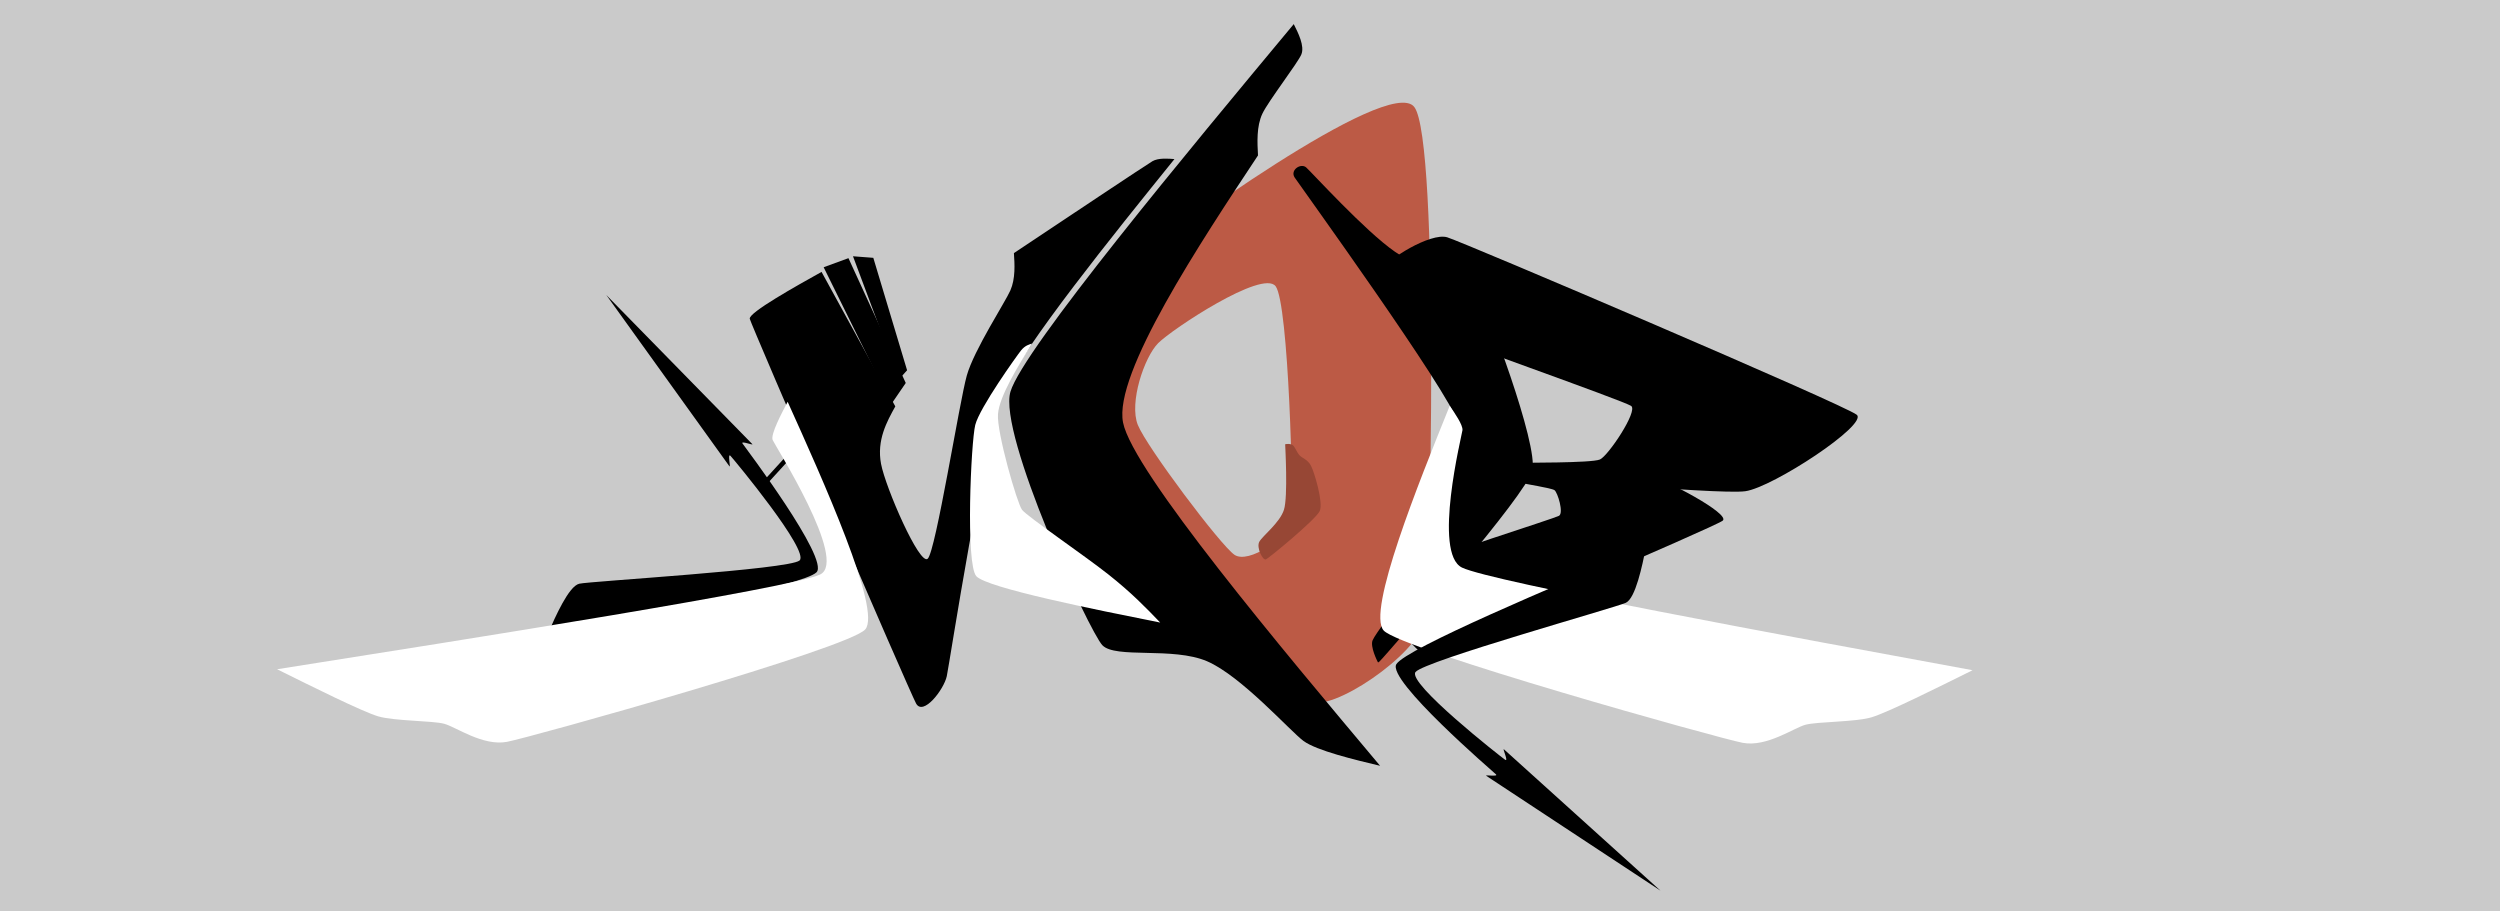
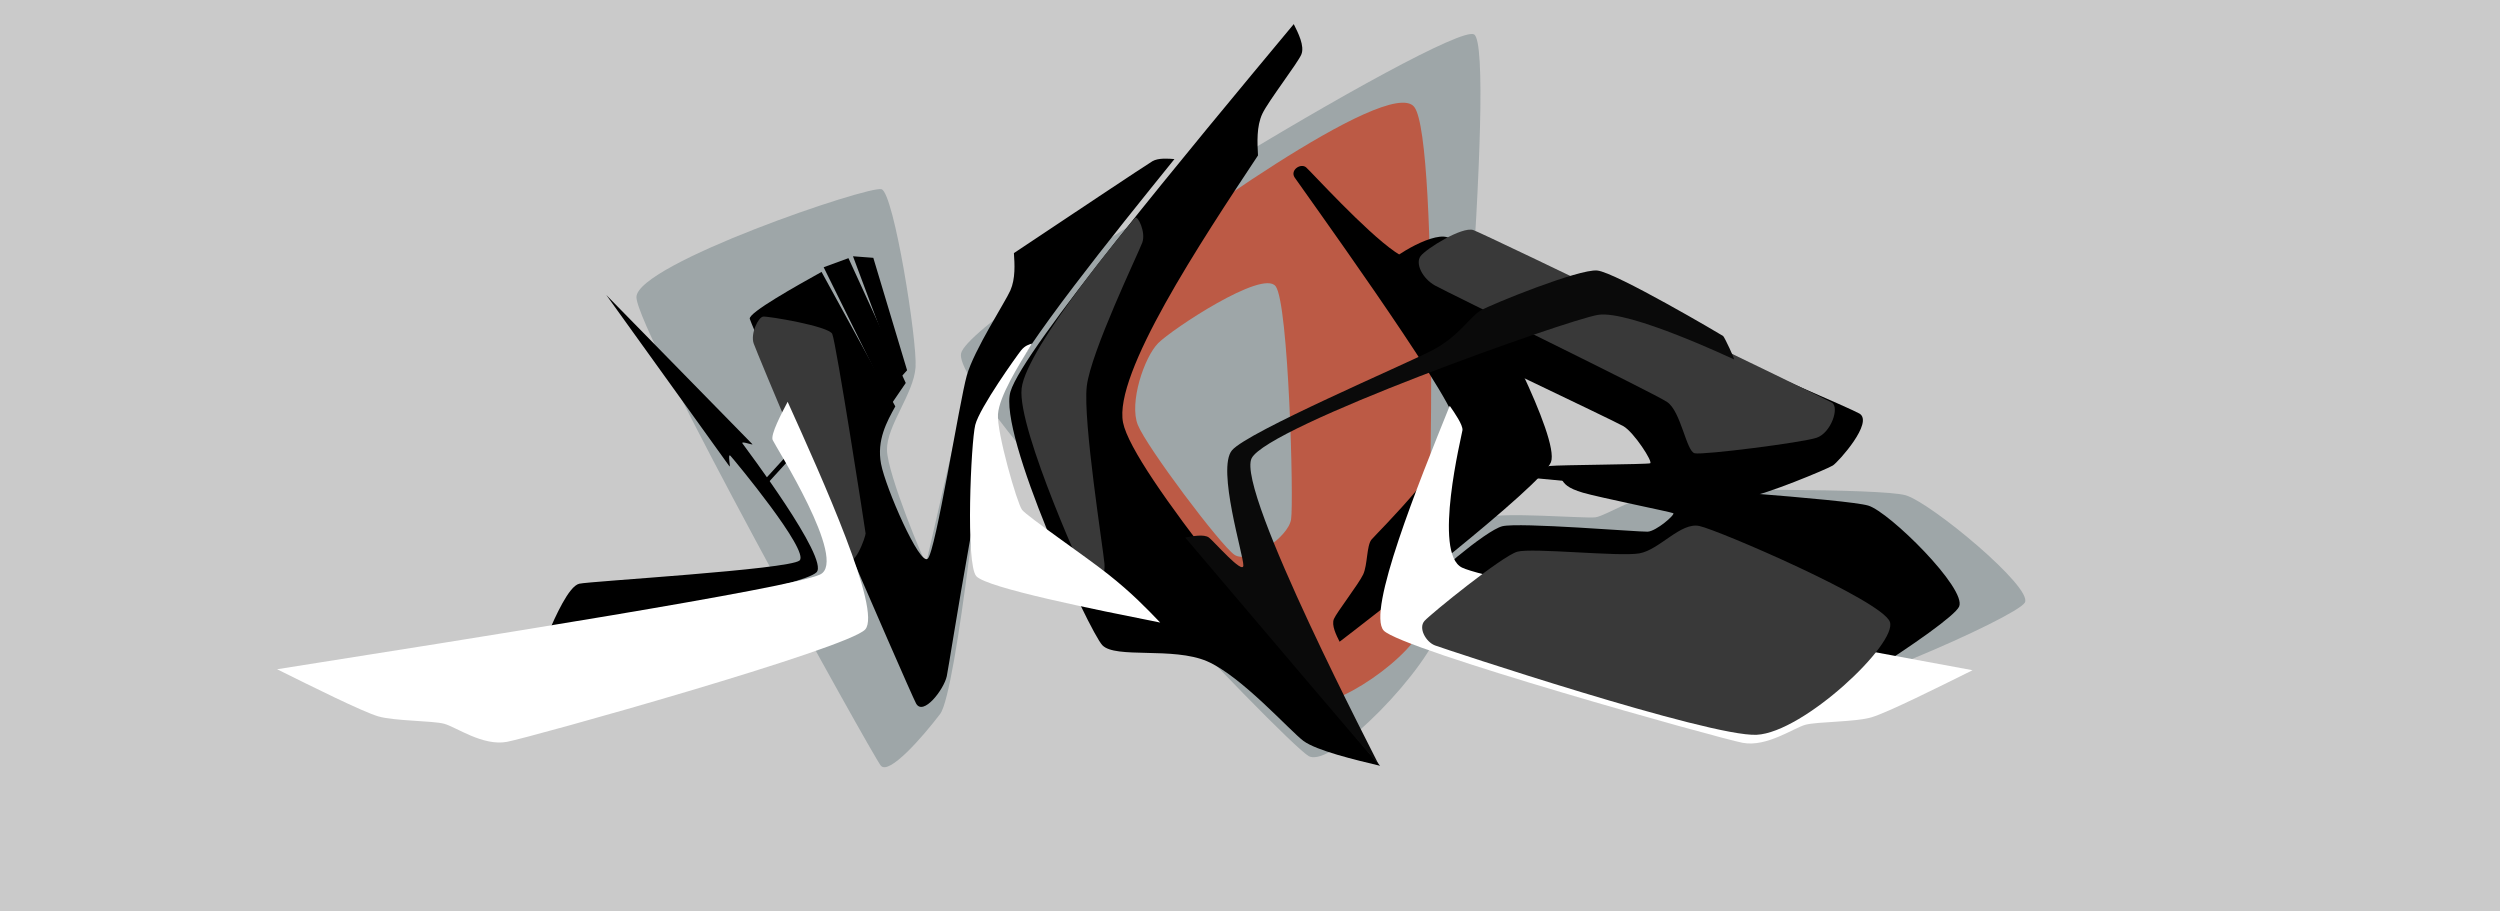
<svg xmlns="http://www.w3.org/2000/svg" width="1570.198" height="571.923" viewBox="0 0 415.448 151.321" version="1.1" id="svg1">
  <defs id="defs1">
    </defs>
-   <g id="layer8">
+   <g id="layer8" style="display:inline">
    <rect style="display:inline;fill:#cacaca;fill-opacity:1;stroke-width:0.553" id="rect58230" width="442.155" height="199.513" x="-9.532" y="-17.321" />
+   </g>
+   <g id="layer13">
+     <path style="font-variation-settings:normal;opacity:1;vector-effect:none;fill:#9ea6a8;fill-opacity:1;stroke:none;stroke-width:0.265px;stroke-linecap:butt;stroke-linejoin:miter;stroke-miterlimit:4;stroke-dasharray:none;stroke-dashoffset:0;stroke-opacity:1;-inkscape-stroke:none;stop-color:#000000;stop-opacity:1" d="m 149.898,126.861 c -1.379,-1.665 -40.66,-72.382 -40.609,-77.86 0.051,-5.477 38.697,-18.611 40.74,-17.925 2.043,0.686 5.943,25.197 5.645,29.581 -0.297,4.384 -4.796,9.702 -4.749,13.722 0.047,4.02 6.31,18.946 6.474,18.81 0.163,-0.136 6.516,-28.798 7.271,-30.902 0.755,-2.105 2.82,1.886 2.672,5.072 -0.147,3.186 -4.813,47.268 -7.586,50.919 -2.773,3.651 -8.479,10.247 -9.859,8.582 z" id="path46" transform="translate(-3.526875,0.3712495)" />
+     <path style="font-variation-settings:normal;opacity:1;vector-effect:none;fill:#9ea6a8;fill-opacity:1;stroke:none;stroke-width:0.265px;stroke-linecap:butt;stroke-linejoin:miter;stroke-miterlimit:4;stroke-dasharray:none;stroke-dashoffset:0;stroke-opacity:1;-inkscape-stroke:none;stop-color:#000000;stop-opacity:1" d="m 159.711,58.713 c 1.55,-6.775 81.379,-55.183 85.247,-52.995 3.868,2.188 -3.941,91.238 -5.504,98.072 -1.564,6.835 -18.053,24.074 -21.984,21.85 -3.931,-2.224 -59.308,-60.153 -57.758,-66.927 z" id="path47" />
+     <path style="font-variation-settings:normal;opacity:1;vector-effect:none;fill:#9ea6a8;fill-opacity:1;stroke:none;stroke-width:0.265px;stroke-linecap:butt;stroke-linejoin:miter;stroke-miterlimit:4;stroke-dasharray:none;stroke-dashoffset:0;stroke-opacity:1;-inkscape-stroke:none;stop-color:#000000;stop-opacity:1" d="m 246.933,86.029 c -2.41,1.009 -18.815,15.236 -16.52,16.957 2.295,1.721 52.574,14.53 62.288,14.278 9.714,-0.252 42.317,-14.654 43.782,-17.119 1.465,-2.465 -15.696,-16.696 -19.832,-17.85 -4.136,-1.154 -35.59,-1.022 -39.968,-0.58 -4.378,0.443 -9.858,4.026 -11.557,4.251 -1.699,0.226 -15.783,-0.947 -18.193,0.062 z" id="path49" />
  </g>
  <g id="layer5" style="display:inline">
    <path id="path16" style="font-variation-settings:normal;opacity:1;vector-effect:none;fill:#bc5a45;fill-opacity:1;stroke:none;stroke-width:0.265px;stroke-linecap:butt;stroke-linejoin:miter;stroke-miterlimit:4;stroke-dasharray:none;stroke-dashoffset:0;stroke-opacity:1;-inkscape-stroke:none;stop-color:#000000;stop-opacity:1" d="m 110.204,33.552 c -1.986,-2.545 -19.681,10.428 -21.179,11.779 -1.499,1.351 -5.44,7.719 -3.904,11.454 1.536,3.734 15.571,21.904 17.02,22.934 1.449,1.029 8.366,-3.566 8.848,-6.233 0.482,-2.667 1.201,-37.388 -0.785,-39.932 z M 99.422,47.486 c 1.019,1.313 1.42,16.705 1.206,18.123 -0.214,1.418 -3.311,3.504 -4.401,2.761 -1.09,-0.743 -6.818,-8.37 -7.514,-10.096 -0.696,-1.727 0.503,-5.275 1.582,-6.36 1.079,-1.085 8.108,-5.741 9.127,-4.428 z" transform="matrix(2.13755,0,0,2.13755,-0.5443116,-53.94734)" />
-   </g>
-   <g id="layer9">
-     <path style="font-variation-settings:normal;opacity:1;vector-effect:none;fill:#974735;fill-opacity:1;stroke:none;stroke-width:0.265px;stroke-linecap:butt;stroke-linejoin:miter;stroke-miterlimit:4;stroke-dasharray:none;stroke-dashoffset:0;stroke-opacity:1;-inkscape-stroke:none;stop-color:#000000;stop-opacity:1" d="m 212.651,74.77 c -0.005,0.087 0.491,8.693 -0.204,10.864 -0.695,2.171 -3.557,4.326 -4.093,5.308 -0.536,0.982 0.596,3.159 1.098,2.94 0.503,-0.219 8.293,-6.628 8.938,-8.032 0.644,-1.404 -0.906,-6.478 -1.442,-7.519 -0.536,-1.041 -1.422,-1.255 -1.88,-1.721 -0.458,-0.466 -0.742,-1.317 -1.091,-1.666 -0.349,-0.349 -1.321,-0.26 -1.326,-0.174 z" id="path4" transform="translate(0.9187968,-0.9187968)" />
  </g>
  <g id="layer2" style="display:inline">
    <path style="font-variation-settings:normal;opacity:1;vector-effect:none;fill:#000000;fill-opacity:1;stroke:none;stroke-width:0.265px;stroke-linecap:butt;stroke-linejoin:miter;stroke-miterlimit:4;stroke-dasharray:none;stroke-dashoffset:0;stroke-opacity:1;-inkscape-stroke:none;stop-color:#000000;stop-opacity:1" d="m 46.25,43.372 c 0.124,0.555 14.45,33.707 15.09,34.902 0.639,1.195 2.534,-1.257 2.792,-2.472 0.258,-1.215 3.412,-21.817 5.163,-25.862 1.751,-4.045 9.984,-14.238 15.497,-21.063 -0.525,-0.044 -1.459,-0.122 -1.996,0.193 -0.537,0.315 -8.242,5.451 -12.573,8.339 0.066,0.984 0.154,2.31 -0.324,3.394 -0.478,1.084 -3.284,5.371 -3.949,7.709 -0.665,2.339 -2.819,15.951 -3.547,16.631 -0.728,0.679 -3.832,-6.451 -4.238,-8.605 -0.406,-2.154 0.529,-3.837 1.295,-5.215 -2.231,-4.069 -4.463,-8.138 -6.694,-12.207 -2.275,1.269 -6.639,3.702 -6.515,4.257 z" id="path11" transform="matrix(1.831129,0,0,1.831129,39.90334,-26.44234)" />
    <path style="font-variation-settings:normal;opacity:1;vector-effect:none;fill:#000000;fill-opacity:1;stroke:none;stroke-width:0.484px;stroke-linecap:butt;stroke-linejoin:miter;stroke-miterlimit:4;stroke-dasharray:none;stroke-dashoffset:0;stroke-opacity:1;-inkscape-stroke:none;stop-color:#000000;stop-opacity:1" d="m 136.875,44.412 11.235,22.755 2.407,-3.524 -9.522,-20.743 z" id="path22" />
    <path style="font-variation-settings:normal;vector-effect:none;fill:#000000;fill-opacity:1;stroke:none;stroke-width:0.484px;stroke-linecap:butt;stroke-linejoin:miter;stroke-miterlimit:4;stroke-dasharray:none;stroke-dashoffset:0;stroke-opacity:1;-inkscape-stroke:none;stop-color:#000000" d="m 141.748,42.585 7.634,20.455 1.357,-1.507 -5.614,-18.689 z" id="path22-2" />
  </g>
  <g id="layer4" style="display:inline">
    <path style="font-variation-settings:normal;opacity:1;vector-effect:none;fill:#000000;fill-opacity:1;stroke:none;stroke-width:0.265px;stroke-linecap:butt;stroke-linejoin:miter;stroke-miterlimit:4;stroke-dasharray:none;stroke-dashoffset:0;stroke-opacity:1;-inkscape-stroke:none;stop-color:#000000;stop-opacity:1" d="M 75.329,37.455 C 68.472,50.524 57.491,71.457 57.173,75.453 c -0.318,3.996 11.557,19.783 12.971,20.756 1.414,0.973 6.286,-1.214 9.593,-0.566 3.307,0.648 8.719,4.626 10.073,5.239 1.354,0.613 4.943,0.697 7.274,0.751 C 86.158,93.131 69.545,80.205 67.753,76.061 65.96,71.918 71.203,58.568 74.651,49.788 74.347,48.668 73.958,47.238 74.245,46.007 c 0.286,-1.231 2.192,-5.202 2.335,-6.01 0.143,-0.808 -0.684,-1.837 -1.251,-2.542 z" id="path2" transform="matrix(1.790544,0.3833877,-0.3833877,1.790544,94.47503,-91.93924)" />
    <path style="font-variation-settings:normal;opacity:1;vector-effect:none;fill:#000000;fill-opacity:1;stroke:none;stroke-width:0.265px;stroke-linecap:butt;stroke-linejoin:miter;stroke-miterlimit:4;stroke-dasharray:none;stroke-dashoffset:0;stroke-opacity:1;-inkscape-stroke:none;stop-color:#000000;stop-opacity:1" d="m 27.937,71.93 c 0.681,-1.547 1.887,-4.288 2.838,-4.515 0.952,-0.228 19.012,-1.286 19.99,-2.106 0.977,-0.82 -5.952,-9.168 -6.257,-9.493 -0.305,-0.325 0.04,1.126 -0.106,0.937 -0.146,-0.189 -7.398,-10.285 -11.174,-15.544 4.475,4.566 13.113,13.382 13.254,13.534 0.14,0.152 -1.081,-0.338 -0.888,-0.054 0.193,0.284 7.909,10.483 6.716,11.687 -1.193,1.204 -15.418,3.873 -24.372,5.553 z" id="path23" transform="matrix(1.831129,0,0,1.831129,39.90334,-26.44234)" />
    <path style="font-variation-settings:normal;opacity:1;vector-effect:none;fill:#000000;fill-opacity:1;stroke:none;stroke-width:0.484px;stroke-linecap:butt;stroke-linejoin:miter;stroke-miterlimit:4;stroke-dasharray:none;stroke-dashoffset:0;stroke-opacity:1;-inkscape-stroke:none;stop-color:#000000;stop-opacity:1" d="m 127.174,79.607 6.203,-6.798 0.34,0.765 -6.288,6.883 z" id="path24" />
  </g>
+   <g id="layer12" style="display:inline">
+     <path style="font-variation-settings:normal;opacity:1;vector-effect:none;fill:#393939;fill-opacity:1;stroke:none;stroke-width:0.265px;stroke-linecap:butt;stroke-linejoin:miter;stroke-miterlimit:4;stroke-dasharray:none;stroke-dashoffset:0;stroke-opacity:1;-inkscape-stroke:none;stop-color:#000000;stop-opacity:1" d="m 189.288,38.045 c -0.445,0.438 -18.102,21.528 -18.859,28.346 -0.757,6.817 11.056,32.616 11.673,33.677 0.617,1.061 2.296,-2.14 2.094,-4.557 -0.202,-2.418 -3.606,-23.803 -2.939,-29.494 0.667,-5.691 8.596,-22.149 9.223,-23.868 0.627,-1.72 -0.747,-4.541 -1.192,-4.103 z" id="path43" transform="translate(-0.6562835,-1.837594)" />
+     <path style="font-variation-settings:normal;opacity:1;vector-effect:none;fill:#393939;fill-opacity:1;stroke:none;stroke-width:0.265px;stroke-linecap:butt;stroke-linejoin:miter;stroke-miterlimit:4;stroke-dasharray:none;stroke-dashoffset:0;stroke-opacity:1;-inkscape-stroke:none;stop-color:#000000;stop-opacity:1" d="m 125.245,57.077 c 0.562,1.611 13.772,33.151 15.189,35.581 1.417,2.43 3.441,-3.588 3.412,-4.006 -0.029,-0.418 -4.925,-31.88 -5.548,-33.169 -0.623,-1.288 -10.641,-2.953 -11.467,-2.872 -0.825,0.081 -2.147,2.854 -1.585,4.465 z" id="path44" />
+   </g>
  <g id="layer3" style="display:inline">
    <path style="font-variation-settings:normal;opacity:1;vector-effect:none;fill:#ffffff;fill-opacity:1;stroke:none;stroke-width:0.265px;stroke-linecap:butt;stroke-linejoin:miter;stroke-miterlimit:4;stroke-dasharray:none;stroke-dashoffset:0;stroke-opacity:1;-inkscape-stroke:none;stop-color:#000000;stop-opacity:1" d="M 26.016,101.083 C 36.441,86.626 53.655,62.754 54.612,60.047 55.569,57.34 43.407,54.709 42.912,54.502 c -0.495,-0.206 -1.144,-2.269 -1.502,-3.407 7.28,2.72 19.45,7.268 19.626,9.543 0.176,2.275 -14.412,28.438 -15.654,30.276 -1.243,1.838 -4.226,2.336 -5.18,2.892 -0.954,0.556 -3.377,3.063 -4.707,3.784 -1.33,0.721 -6.134,2.355 -9.479,3.494 z" id="path1" transform="matrix(1.289512,1.300073,-1.300073,1.289512,143.9193,-52.95617)" />
    <path style="font-variation-settings:normal;vector-effect:none;fill:#ffffff;fill-opacity:1;stroke:none;stroke-width:0.265px;stroke-linecap:butt;stroke-linejoin:miter;stroke-miterlimit:4;stroke-dasharray:none;stroke-dashoffset:0;stroke-opacity:1;-inkscape-stroke:none;stop-color:#000000" d="m 52.588,46.496 c 1.26,2.024 2.967,4.766 3.091,6.4 0.124,1.635 -1.732,8.086 -2.183,8.681 -0.452,0.596 -5.683,4.162 -7.814,5.848 -2.131,1.685 -3.429,3.035 -4.727,4.385 5.917,-1.181 15.702,-3.136 16.687,-4.205 0.985,-1.07 0.488,-12.17 0.099,-13.73 -0.389,-1.559 -3.796,-6.316 -4.157,-6.764 -0.361,-0.449 -0.752,-0.551 -0.996,-0.615 z" id="path13-3" transform="matrix(-1.831129,0,0,1.831129,267.7984,-28.03671)" />
  </g>
  <g id="layer6" style="display:inline">
-     <path style="font-variation-settings:normal;vector-effect:none;fill:#000000;fill-opacity:1;stroke:none;stroke-width:0.265px;stroke-linecap:butt;stroke-linejoin:miter;stroke-miterlimit:4;stroke-dasharray:none;stroke-dashoffset:0;stroke-opacity:1;-inkscape-stroke:none;stop-color:#000000" d="m 70.758,47.921 c -0.917,1.634 -12.276,21.87 -12.419,25.021 -0.143,3.151 9.681,18.473 10.997,19.633 1.316,1.16 6.748,1.103 10.784,2.776 4.036,1.673 11.865,7.289 12.627,7.72 0.761,0.431 1.873,-0.726 1.119,-1.475 C 93.111,100.847 70.201,80.191 68.307,76.702 66.413,73.214 69.178,64.41 70.996,58.62 70.692,57.501 70.304,56.07 70.591,54.839 c 0.286,-1.231 2.192,-5.202 2.335,-6.01 0.143,-0.808 -1.046,-2.287 -1.149,-2.415 -0.103,-0.127 -0.103,-0.127 -1.02,1.506 z" id="path2-3" transform="matrix(-1.343608,-0.2876908,0.2876908,-1.343608,312.031,192.9997)" />
-     <path style="font-variation-settings:normal;opacity:1;vector-effect:none;fill:#000000;fill-opacity:1;stroke:none;stroke-width:0.265px;stroke-linecap:butt;stroke-linejoin:miter;stroke-miterlimit:4;stroke-dasharray:none;stroke-dashoffset:0;stroke-opacity:1;-inkscape-stroke:none;stop-color:#000000;stop-opacity:1" d="m 107.62,32.324 c 1.506,0.459 36.108,15.221 37.165,16.106 1.058,0.885 -7.605,6.584 -10.11,6.938 -2.505,0.354 -22.483,-1.505 -22.877,-1.565 -0.394,-0.059 1.794,-0.967 2.196,-1.003 0.401,-0.036 6.725,0.024 7.486,-0.312 0.761,-0.337 3.466,-4.395 2.837,-4.855 -0.629,-0.46 -17.663,-6.454 -18.561,-6.931 -0.897,-0.477 -3.92,-4.813 -3.812,-5.56 0.108,-0.746 4.169,-3.277 5.675,-2.818 z" id="path3" transform="matrix(1.831129,0,0,1.831129,43.43109,-19.75591)" />
-     <path style="font-variation-settings:normal;vector-effect:none;fill:#000000;fill-opacity:1;stroke:none;stroke-width:0.265px;stroke-linecap:butt;stroke-linejoin:miter;stroke-miterlimit:4;stroke-dasharray:none;stroke-dashoffset:0;stroke-opacity:1;-inkscape-stroke:none;stop-color:#000000" d="m 107.795,32.215 c 1.331,0.568 35.932,15.33 37.002,16.159 1.069,0.828 -7.338,5.304 -9.353,5.675 -2.015,0.371 -16.794,-0.02 -16.999,-0.036 -0.205,-0.016 0.224,-0.683 0.721,-0.828 0.496,-0.144 3.888,-0.662 4.286,-0.935 0.398,-0.273 1.215,-2.915 0.565,-3.261 -0.65,-0.346 -16.151,-5.284 -16.965,-5.812 -0.815,-0.528 -3.53,-6.854 -3.533,-7.817 -0.003,-0.963 2.712,-3.494 2.829,-3.603 0.117,-0.109 0.117,-0.109 1.448,0.459 z" id="path3-9" transform="matrix(1.309497,0,0,-1.309497,96.65946,149.8745)" />
+     <path style="font-variation-settings:normal;opacity:1;vector-effect:none;fill:#000000;fill-opacity:1;stroke:none;stroke-width:0.265px;stroke-linecap:butt;stroke-linejoin:miter;stroke-miterlimit:4;stroke-dasharray:none;stroke-dashoffset:0;stroke-opacity:1;-inkscape-stroke:none;stop-color:#000000;stop-opacity:1" d="m 107.601,32.313 c 1.482,0.451 36.091,15.217 37.424,16.004 1.333,0.787 -1.905,4.385 -2.4,4.711 -0.495,0.326 -6.382,2.756 -7.582,2.804 -1.199,0.048 -18.943,-1.579 -19.295,-1.634 -0.351,-0.055 0.276,-1.019 1.176,-1.12 0.9,-0.102 8.841,-0.139 9.114,-0.246 0.273,-0.108 -1.459,-2.806 -2.43,-3.367 -0.971,-0.56 -17.016,-8.135 -17.883,-8.687 -0.867,-0.552 -3.89,-4.889 -3.782,-5.635 0.108,-0.746 4.174,-3.281 5.657,-2.829 z" id="path3" transform="matrix(1.831129,0,0,1.831129,43.43109,-19.75591)" />
+     <path style="font-variation-settings:normal;vector-effect:none;fill:#000000;fill-opacity:1;stroke:none;stroke-width:0.265px;stroke-linecap:butt;stroke-linejoin:miter;stroke-miterlimit:4;stroke-dasharray:none;stroke-dashoffset:0;stroke-opacity:1;-inkscape-stroke:none;stop-color:#000000" d="m 75.404,49.465 c -1.388,1.636 -18.578,21.905 -19.061,24.954 -0.483,3.049 11.368,17.178 12.838,18.247 1.471,1.069 6.903,1.012 10.939,2.685 4.036,1.673 11.865,7.289 12.627,7.72 0.761,0.431 1.873,-0.726 1.119,-1.475 -0.754,-0.749 -23.665,-21.405 -25.149,-24.77 -1.485,-3.365 6.47,-15.274 6.893,-16.116 0.424,-0.842 -0.189,-3.098 0.098,-4.328 0.286,-1.231 2.192,-5.202 2.335,-6.01 0.143,-0.808 -0.684,-1.837 -1.251,-2.542 0,10e-7 0,3e-6 -1.388,1.636 z" id="path2-3" transform="matrix(-1.343608,-0.2876908,0.2876908,-1.343608,312.031,192.9997)" />
+   </g>
+   <g id="layer7" style="display:inline">
+     <path style="font-variation-settings:normal;display:inline;vector-effect:none;fill:#000000;fill-opacity:1;stroke:none;stroke-width:0.265px;stroke-linecap:butt;stroke-linejoin:miter;stroke-miterlimit:4;stroke-dasharray:none;stroke-dashoffset:0;stroke-opacity:1;-inkscape-stroke:none;stop-color:#000000" d="m 259.533,79.693 c 17.567,1.217 47.424,3.286 50.928,4.324 3.504,1.038 16.45,13.845 15.1,16.795 -1.35,2.95 -28.367,20.014 -32.205,20.255 -3.837,0.242 -54.064,-14.56 -54.657,-14.803 -0.593,-0.242 -3.288,-6.614 -2.465,-8.138 0.823,-1.523 10.645,-9.993 13.429,-10.678 2.784,-0.686 22.709,0.963 24.135,0.906 1.426,-0.056 4.665,-2.873 4.256,-3.075 -0.409,-0.202 -12.323,-2.619 -14.988,-3.398 -2.665,-0.779 -3.132,-1.537 -3.532,-2.189 z" id="path33" />
  </g>
  <g id="layer1" style="display:inline">
    <path style="font-variation-settings:normal;vector-effect:none;fill:#ffffff;fill-opacity:1;stroke:none;stroke-width:0.265px;stroke-linecap:butt;stroke-linejoin:miter;stroke-miterlimit:4;stroke-dasharray:none;stroke-dashoffset:0;stroke-opacity:1;-inkscape-stroke:none;stop-color:#000000" d="m 26.016,101.083 c 9.443,-13.819 25.036,-36.637 26.012,-39.447 0.976,-2.81 -8.503,-8.471 -8.876,-8.755 -0.373,-0.285 -0.622,-1.636 -0.759,-2.381 6.953,2.919 18.576,7.797 18.698,10.105 0.122,2.308 -14.466,28.47 -15.708,30.309 -1.243,1.838 -4.226,2.336 -5.18,2.892 -0.954,0.556 -3.377,3.063 -4.707,3.784 -1.33,0.721 -6.134,2.355 -9.479,3.494 z" id="path1-2" transform="matrix(-1.289512,1.300073,1.300073,1.289512,229.9259,-52.79483)" />
  </g>
-   <g id="layer7" style="display:inline">
-     <path style="font-variation-settings:normal;vector-effect:none;fill:#000000;fill-opacity:1;stroke:none;stroke-width:0.265px;stroke-linecap:butt;stroke-linejoin:miter;stroke-miterlimit:4;stroke-dasharray:none;stroke-dashoffset:0;stroke-opacity:1;-inkscape-stroke:none;stop-color:#000000" d="m 27.937,71.93 c 0.681,-1.547 1.887,-4.288 2.838,-4.515 0.952,-0.228 19.012,-1.286 19.99,-2.106 0.977,-0.82 -5.952,-9.168 -6.257,-9.493 -0.305,-0.325 0.04,1.126 -0.106,0.937 -0.146,-0.189 -7.398,-10.285 -11.174,-15.544 4.475,4.566 13.113,13.382 13.254,13.534 0.14,0.152 -1.081,-0.338 -0.888,-0.054 0.193,0.284 7.909,10.483 6.716,11.687 -1.193,1.204 -15.418,3.873 -24.372,5.553 z" id="path23-4" transform="matrix(-1.789699,0.3873109,-0.3873109,-1.789699,351.378,208.8994)" />
+   <g id="layer11" style="display:inline">
+     <path style="font-variation-settings:normal;opacity:1;vector-effect:none;fill:#393939;fill-opacity:1;stroke:none;stroke-width:0.265px;stroke-linecap:butt;stroke-linejoin:miter;stroke-miterlimit:4;stroke-dasharray:none;stroke-dashoffset:0;stroke-opacity:1;-inkscape-stroke:none;stop-color:#000000;stop-opacity:1" d="m 252.148,91.681 c 2.494,-0.69 16.924,0.865 20.279,0.278 3.355,-0.588 6.846,-5.216 9.97,-4.55 3.125,0.666 30.331,12.353 31.658,15.924 1.327,3.57 -14.325,18.39 -22.141,18.774 -7.816,0.385 -51.921,-14.284 -53.434,-14.847 -1.514,-0.563 -2.837,-2.89 -1.748,-4.088 1.089,-1.198 12.922,-10.8 15.416,-11.49 z" id="path41" />
+     <path style="font-variation-settings:normal;opacity:1;vector-effect:none;fill:#393939;fill-opacity:1;stroke:none;stroke-width:0.265px;stroke-linecap:butt;stroke-linejoin:miter;stroke-miterlimit:4;stroke-dasharray:none;stroke-dashoffset:0;stroke-opacity:1;-inkscape-stroke:none;stop-color:#000000;stop-opacity:1" d="m 232.545,44.419 c 0.91,-1.23 6.921,-4.97 8.764,-4.331 1.843,0.639 58.254,27.885 59.576,28.665 1.322,0.78 -0.123,5.042 -2.53,5.85 -2.407,0.808 -18.855,2.893 -20.259,2.578 -1.403,-0.315 -2.274,-6.976 -4.588,-8.525 -2.314,-1.55 -36.414,-18.163 -38.545,-19.342 -2.131,-1.18 -3.329,-3.665 -2.419,-4.895 z" id="path42" transform="translate(3.526875,-1.85625)" />
+   </g>
+   <g id="layer10" style="display:inline">
+     <path style="font-variation-settings:normal;opacity:1;vector-effect:none;fill:#0a0a0a;fill-opacity:1;stroke:none;stroke-width:0.265px;stroke-linecap:butt;stroke-linejoin:miter;stroke-miterlimit:4;stroke-dasharray:none;stroke-dashoffset:0;stroke-opacity:1;-inkscape-stroke:none;stop-color:#000000;stop-opacity:1" d="m 196.96,89.331 c 10.859,12.794 32.139,37.867 32.17,37.765 0.03,-0.102 -23.806,-45.618 -21.137,-50.936 2.668,-5.319 52.374,-22.984 57.563,-23.836 5.189,-0.851 22.415,7.338 22.597,7.394 0.182,0.056 -1.582,-3.724 -1.812,-3.888 -0.23,-0.164 -17.887,-10.583 -20.911,-10.877 -3.024,-0.294 -17.506,5.572 -19.353,6.635 -1.847,1.063 -3.598,4.314 -8.122,6.657 -4.524,2.343 -30.694,13.53 -33.235,16.599 -2.541,3.069 1.958,17.532 1.902,19.125 -0.055,1.593 -4.914,-4.052 -5.731,-4.645 -0.817,-0.594 -2.718,-0.227 -3.931,0.007 z" id="path40" />
  </g>
</svg>
